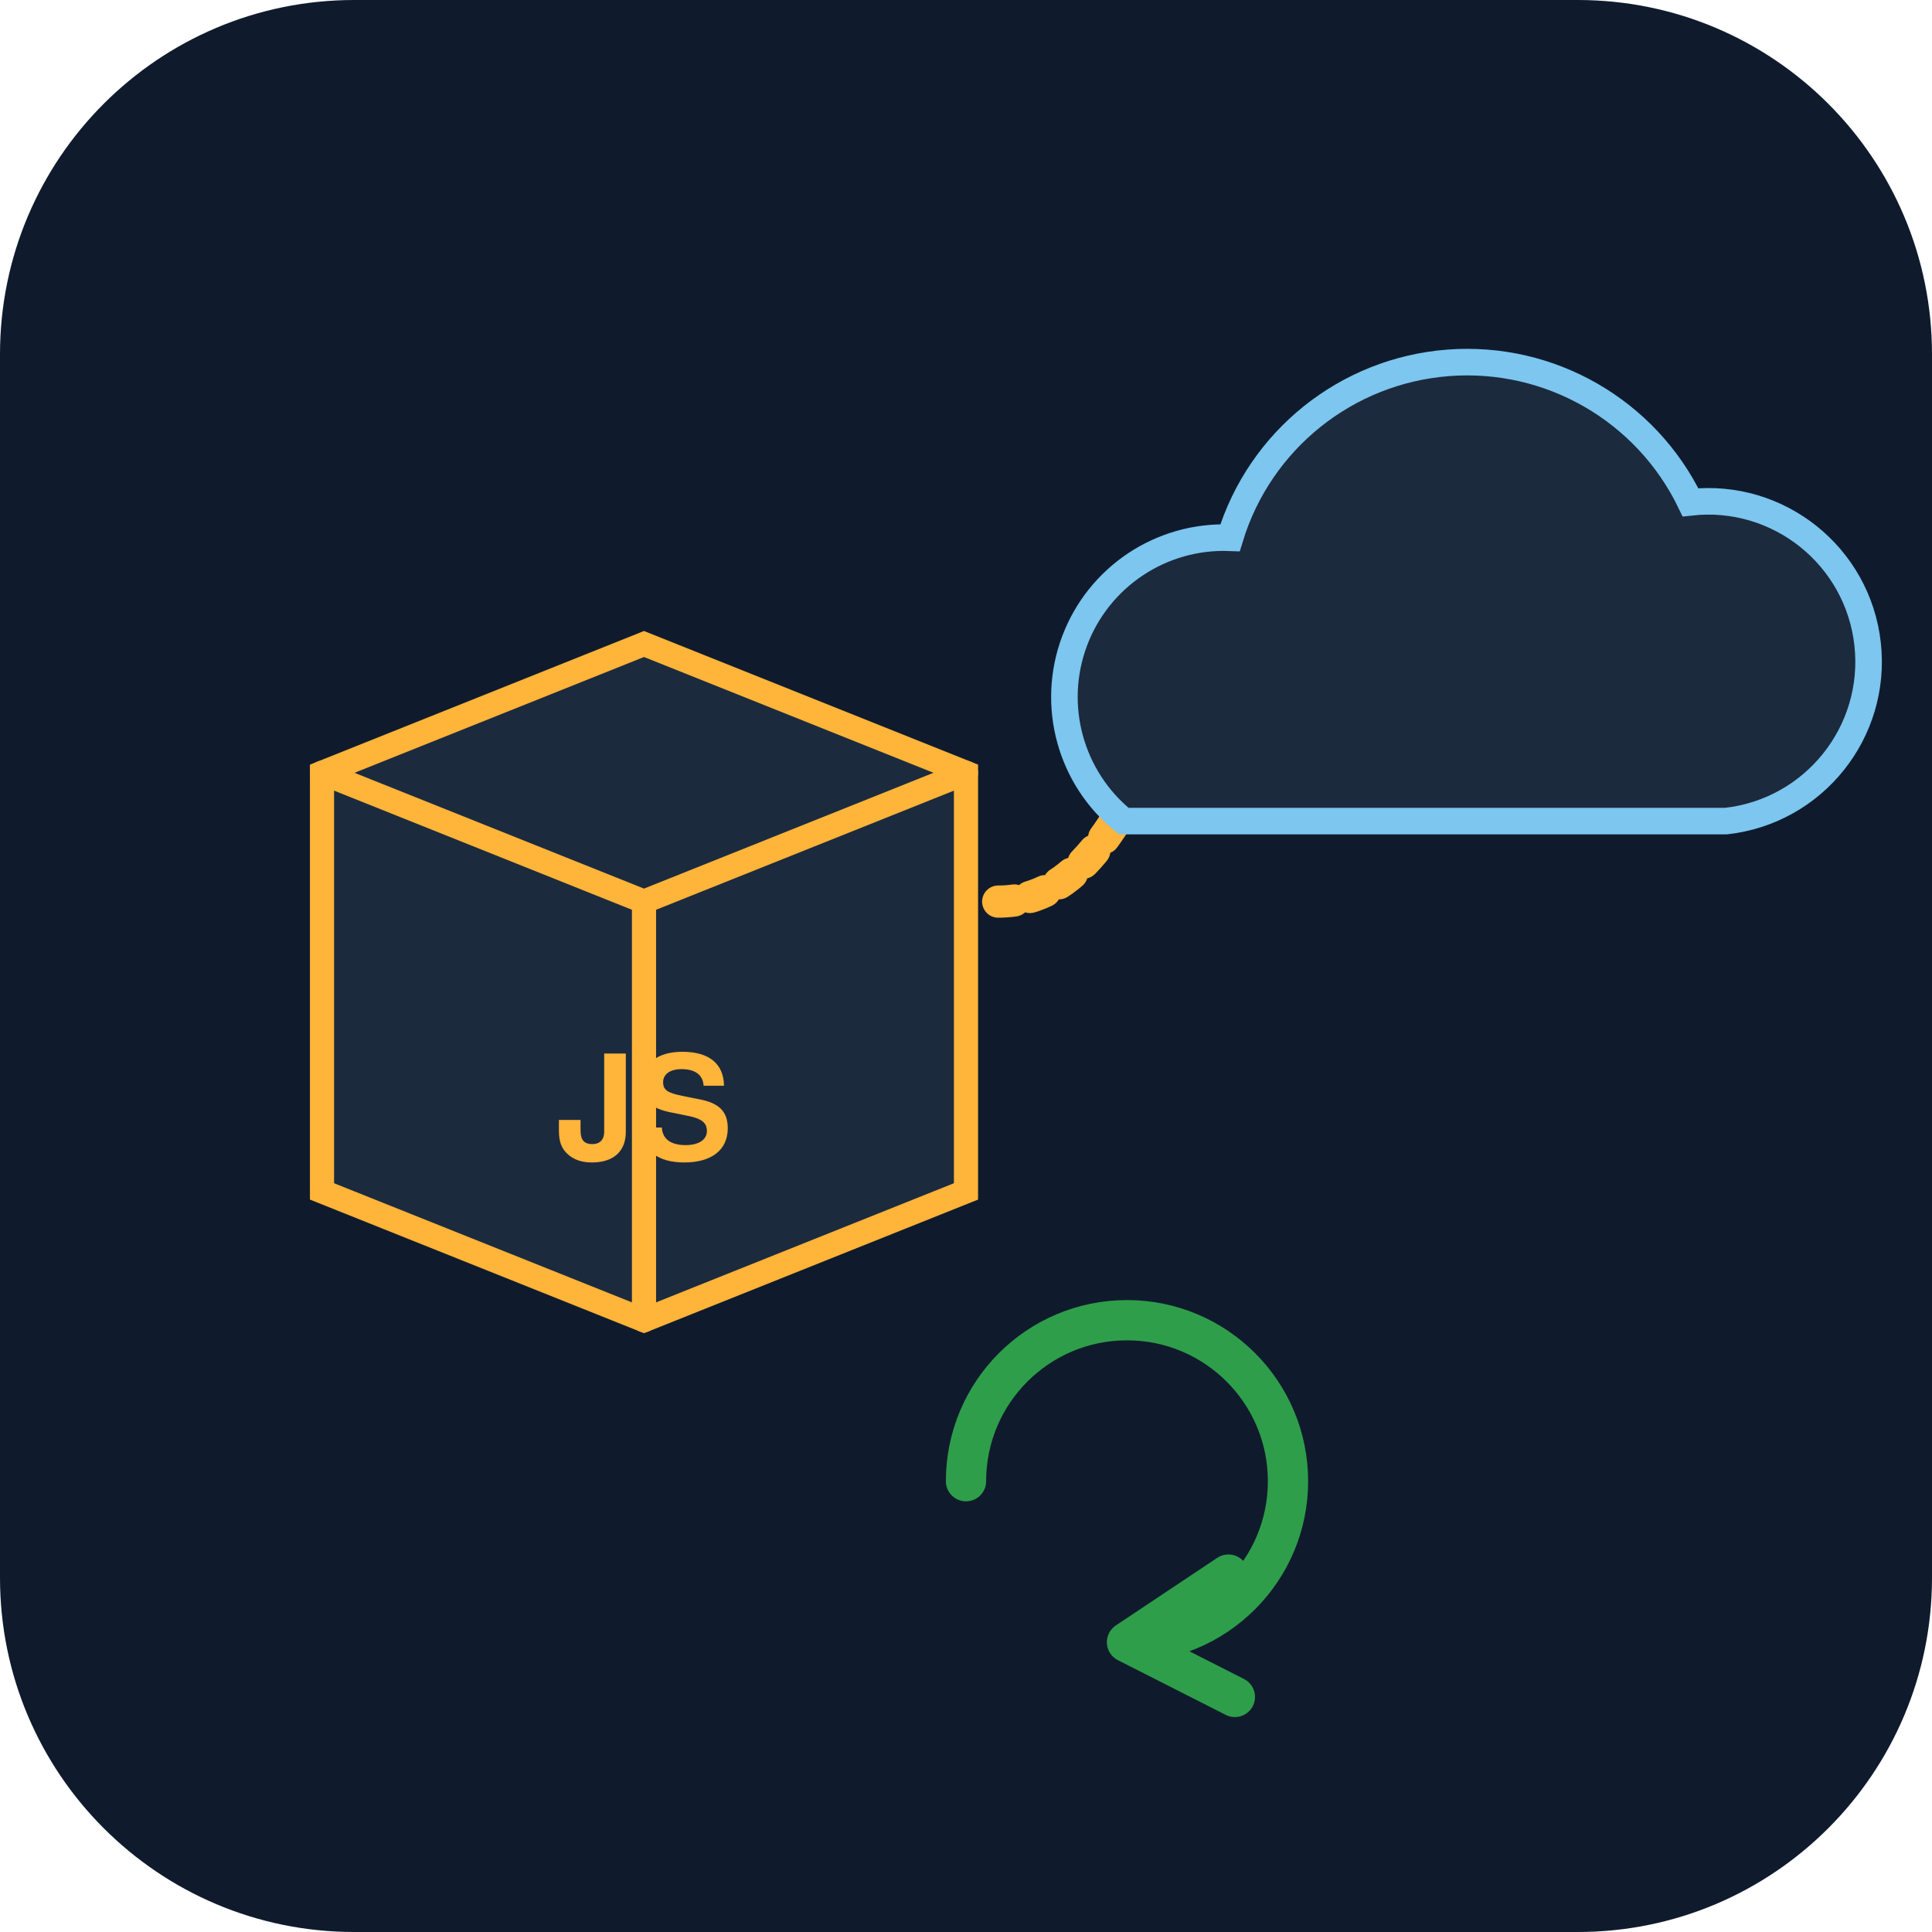
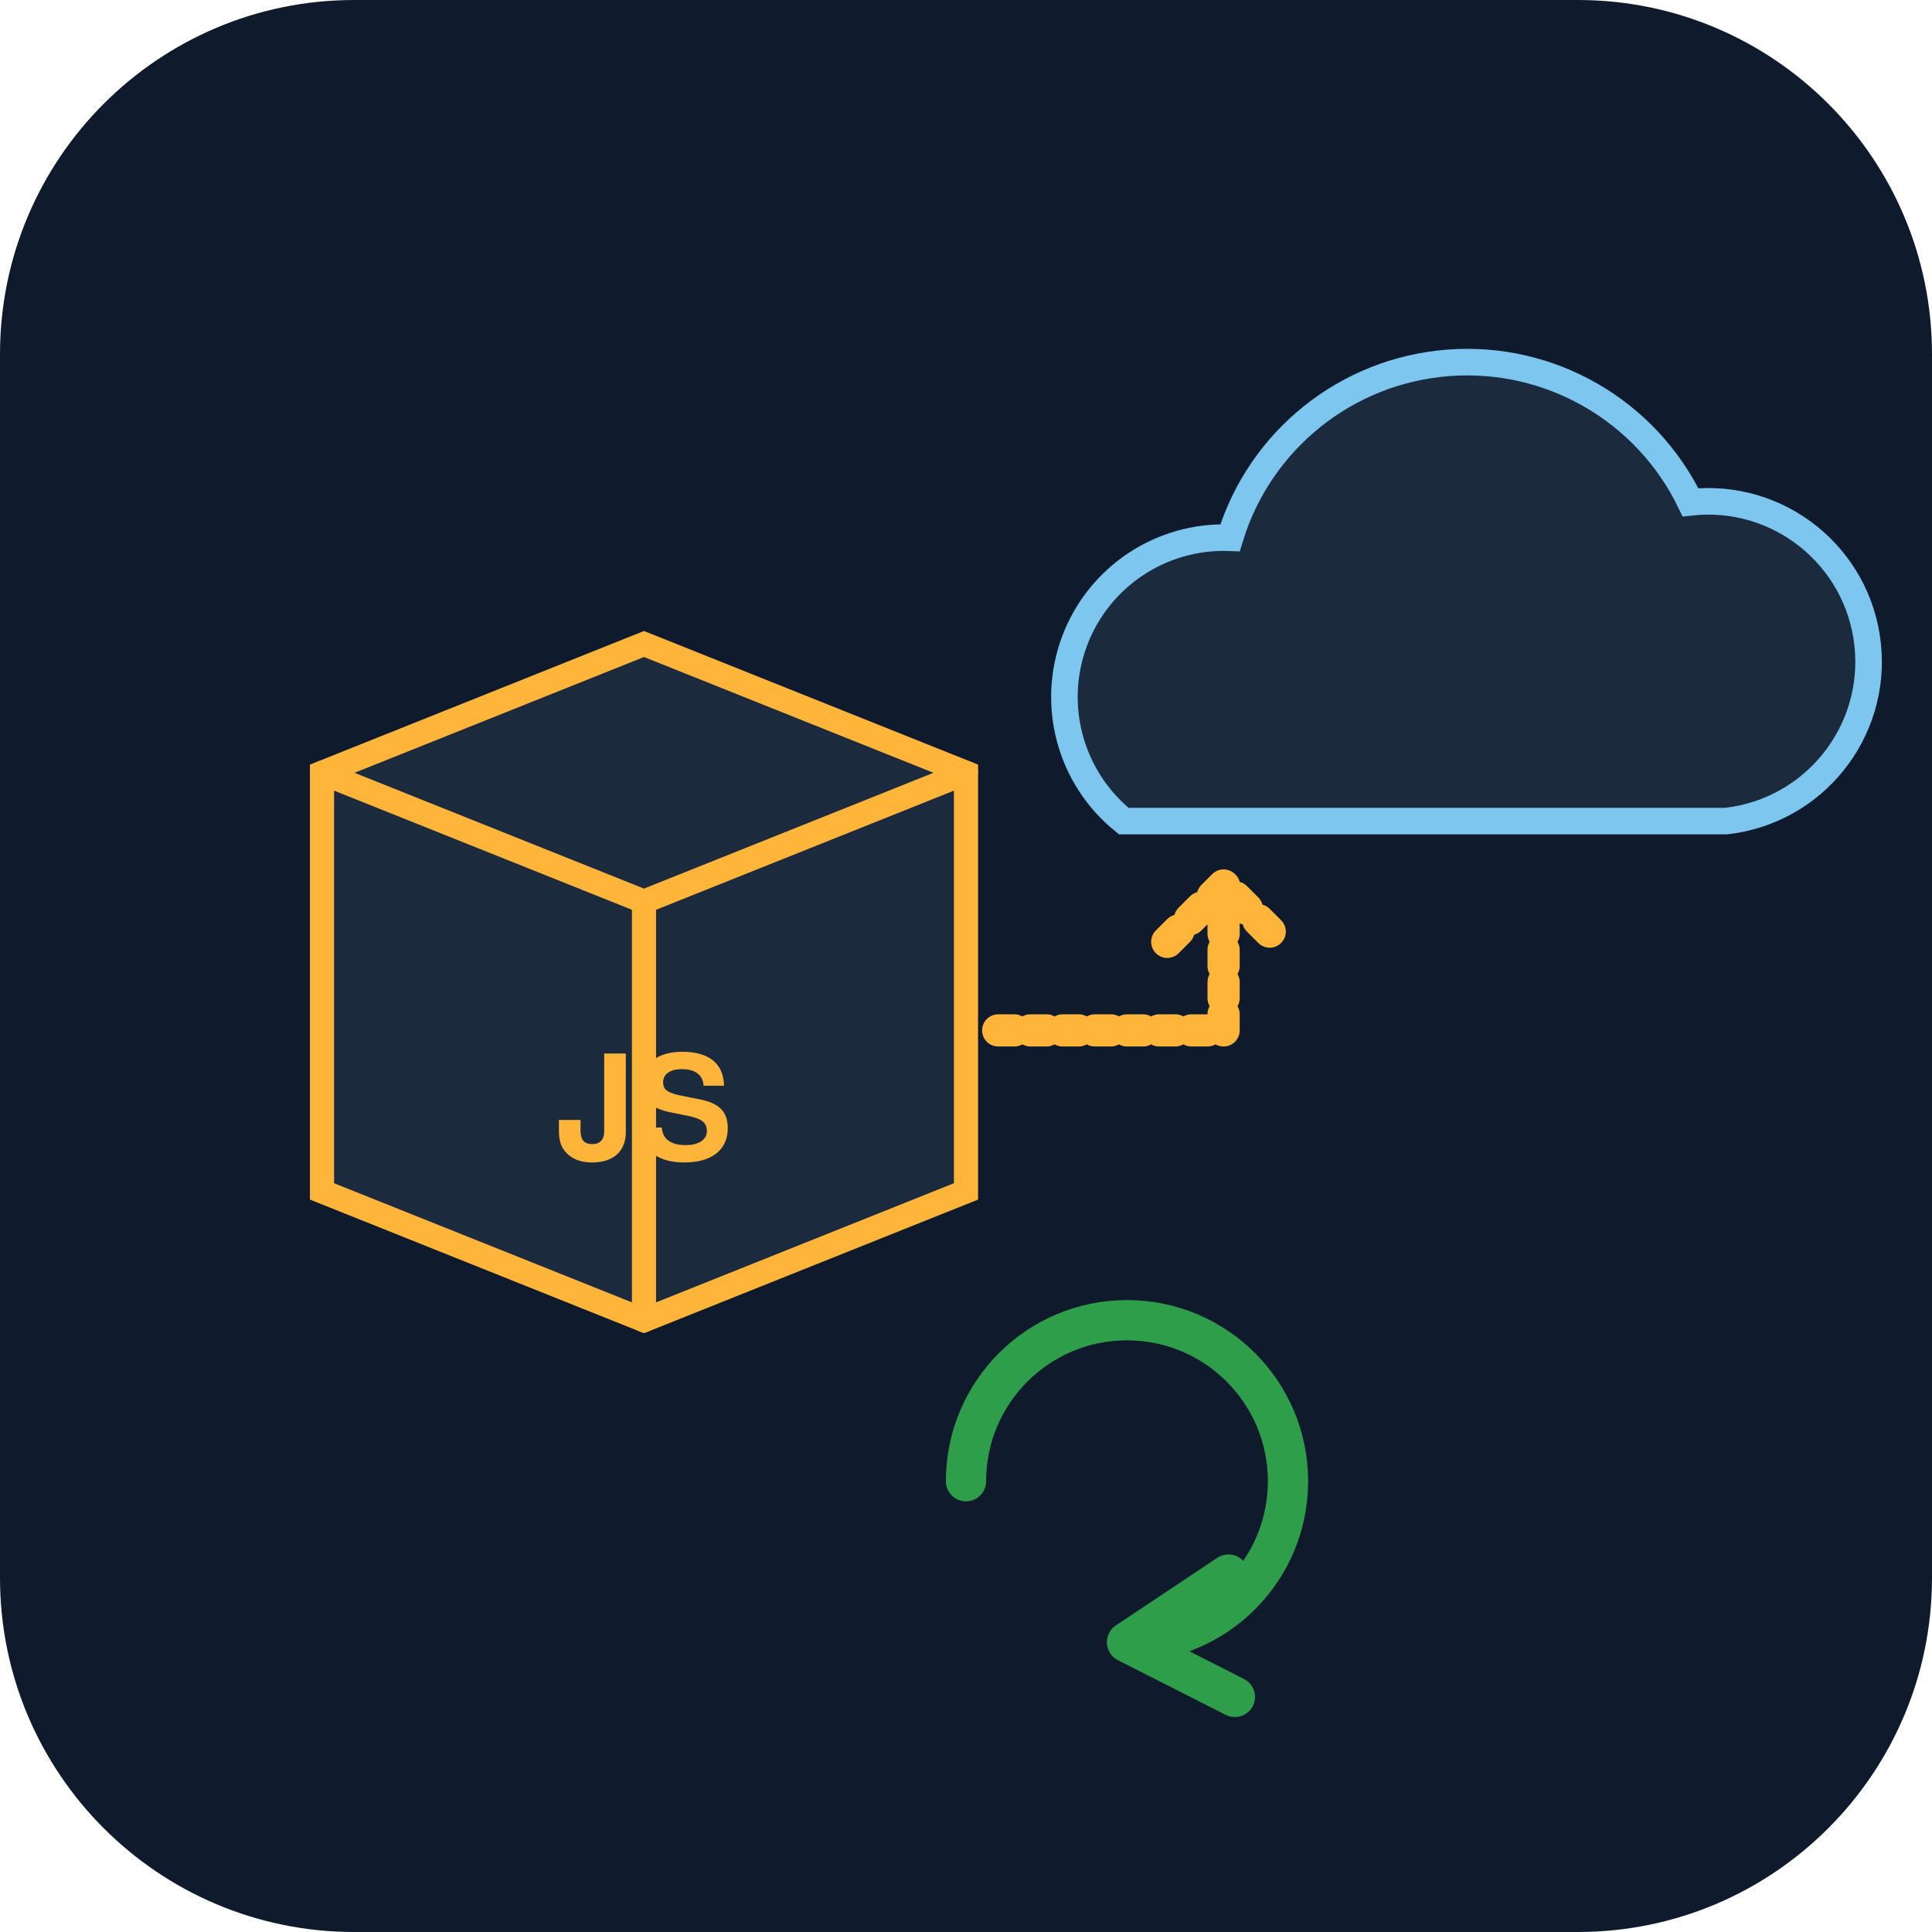
<svg xmlns="http://www.w3.org/2000/svg" viewBox="0 0 120 120" width="120" height="120" role="img">
  <style>@keyframes fade{0%{opacity:0}16.12%,46.05%,100%{opacity:1}}
@keyframes dr{0%{stroke-dashoffset:1}27.63%,46.05%,100%{stroke-dashoffset:0}}
@keyframes pop{0%{opacity:0;transform:scale(.3)}16.12%,46.05%,100%{opacity:1;transform:scale(1)}}
.f{animation:fade 7.6s ease-out both infinite alternate}
.d{stroke-dasharray:1;animation:dr 7.6s ease-out both infinite alternate}
.p{transform-box:fill-box;transform-origin:center;animation:pop 7.6s ease-out both infinite alternate}
@media (prefers-reduced-motion: reduce){*{animation:none!important}}</style>
  <rect width="120" height="120" rx="22" fill="#0f1b2d" />
  <g class="p" style="animation-delay:0s">
    <g>
      <path d="M20,48 L40,40 L60,48 V74 L40,82 L20,74 Z" fill="#1c2a3d" stroke="#ffb43a" stroke-width="1.5" />
      <path d="M20,48 L40,56 L60,48 M40,56 V82" stroke="#ffb43a" stroke-width="1.5" stroke-linecap="round" stroke-linejoin="round" fill="none" />
    </g>
  </g>
  <g class="p" style="animation-delay:0.5s">
    <text x="40" y="72" text-anchor="middle" font-size="9" fill="#ffb43a" font-family="-apple-system,Helvetica,Arial,sans-serif" font-weight="600">JS</text>
  </g>
-   <path class="d" style="animation-delay:1.2s" pathLength="1" d="M62,56 C72,56 72,36 82,36 M79,32 L84,36 L78,40" stroke="#ffb43a" stroke-width="2" stroke-linecap="round" stroke-linejoin="round" fill="none" />
+   <path class="d" style="animation-delay:1.2s" pathLength="1" d="M62,64 H76 V55 M72.5,58.5 L76,55 L79.5,58.5" stroke="#ffb43a" stroke-width="2" stroke-linecap="round" stroke-linejoin="round" fill="none" />
  <g class="p" style="animation-delay:1.9s">
    <g>
      <path transform="translate(94,40) scale(1.1)" d="M-22,10 A9,9 0 0 1 -16,-6 A14,14 0 0 1 10,-8 A9,9 0 0 1 12,10 Z" fill="#1c2a3d" stroke="#7cc6f0" stroke-width="1.5" />
    </g>
  </g>
  <g class="p" style="animation-delay:2.6s">
    <path d="M60,92 a10,10 0 1 1 10,10 M76.7,105.4 L70,102 L76.3,97.8" stroke="#2f9e4a" stroke-width="2.5" stroke-linecap="round" stroke-linejoin="round" fill="none" />
  </g>
</svg>
